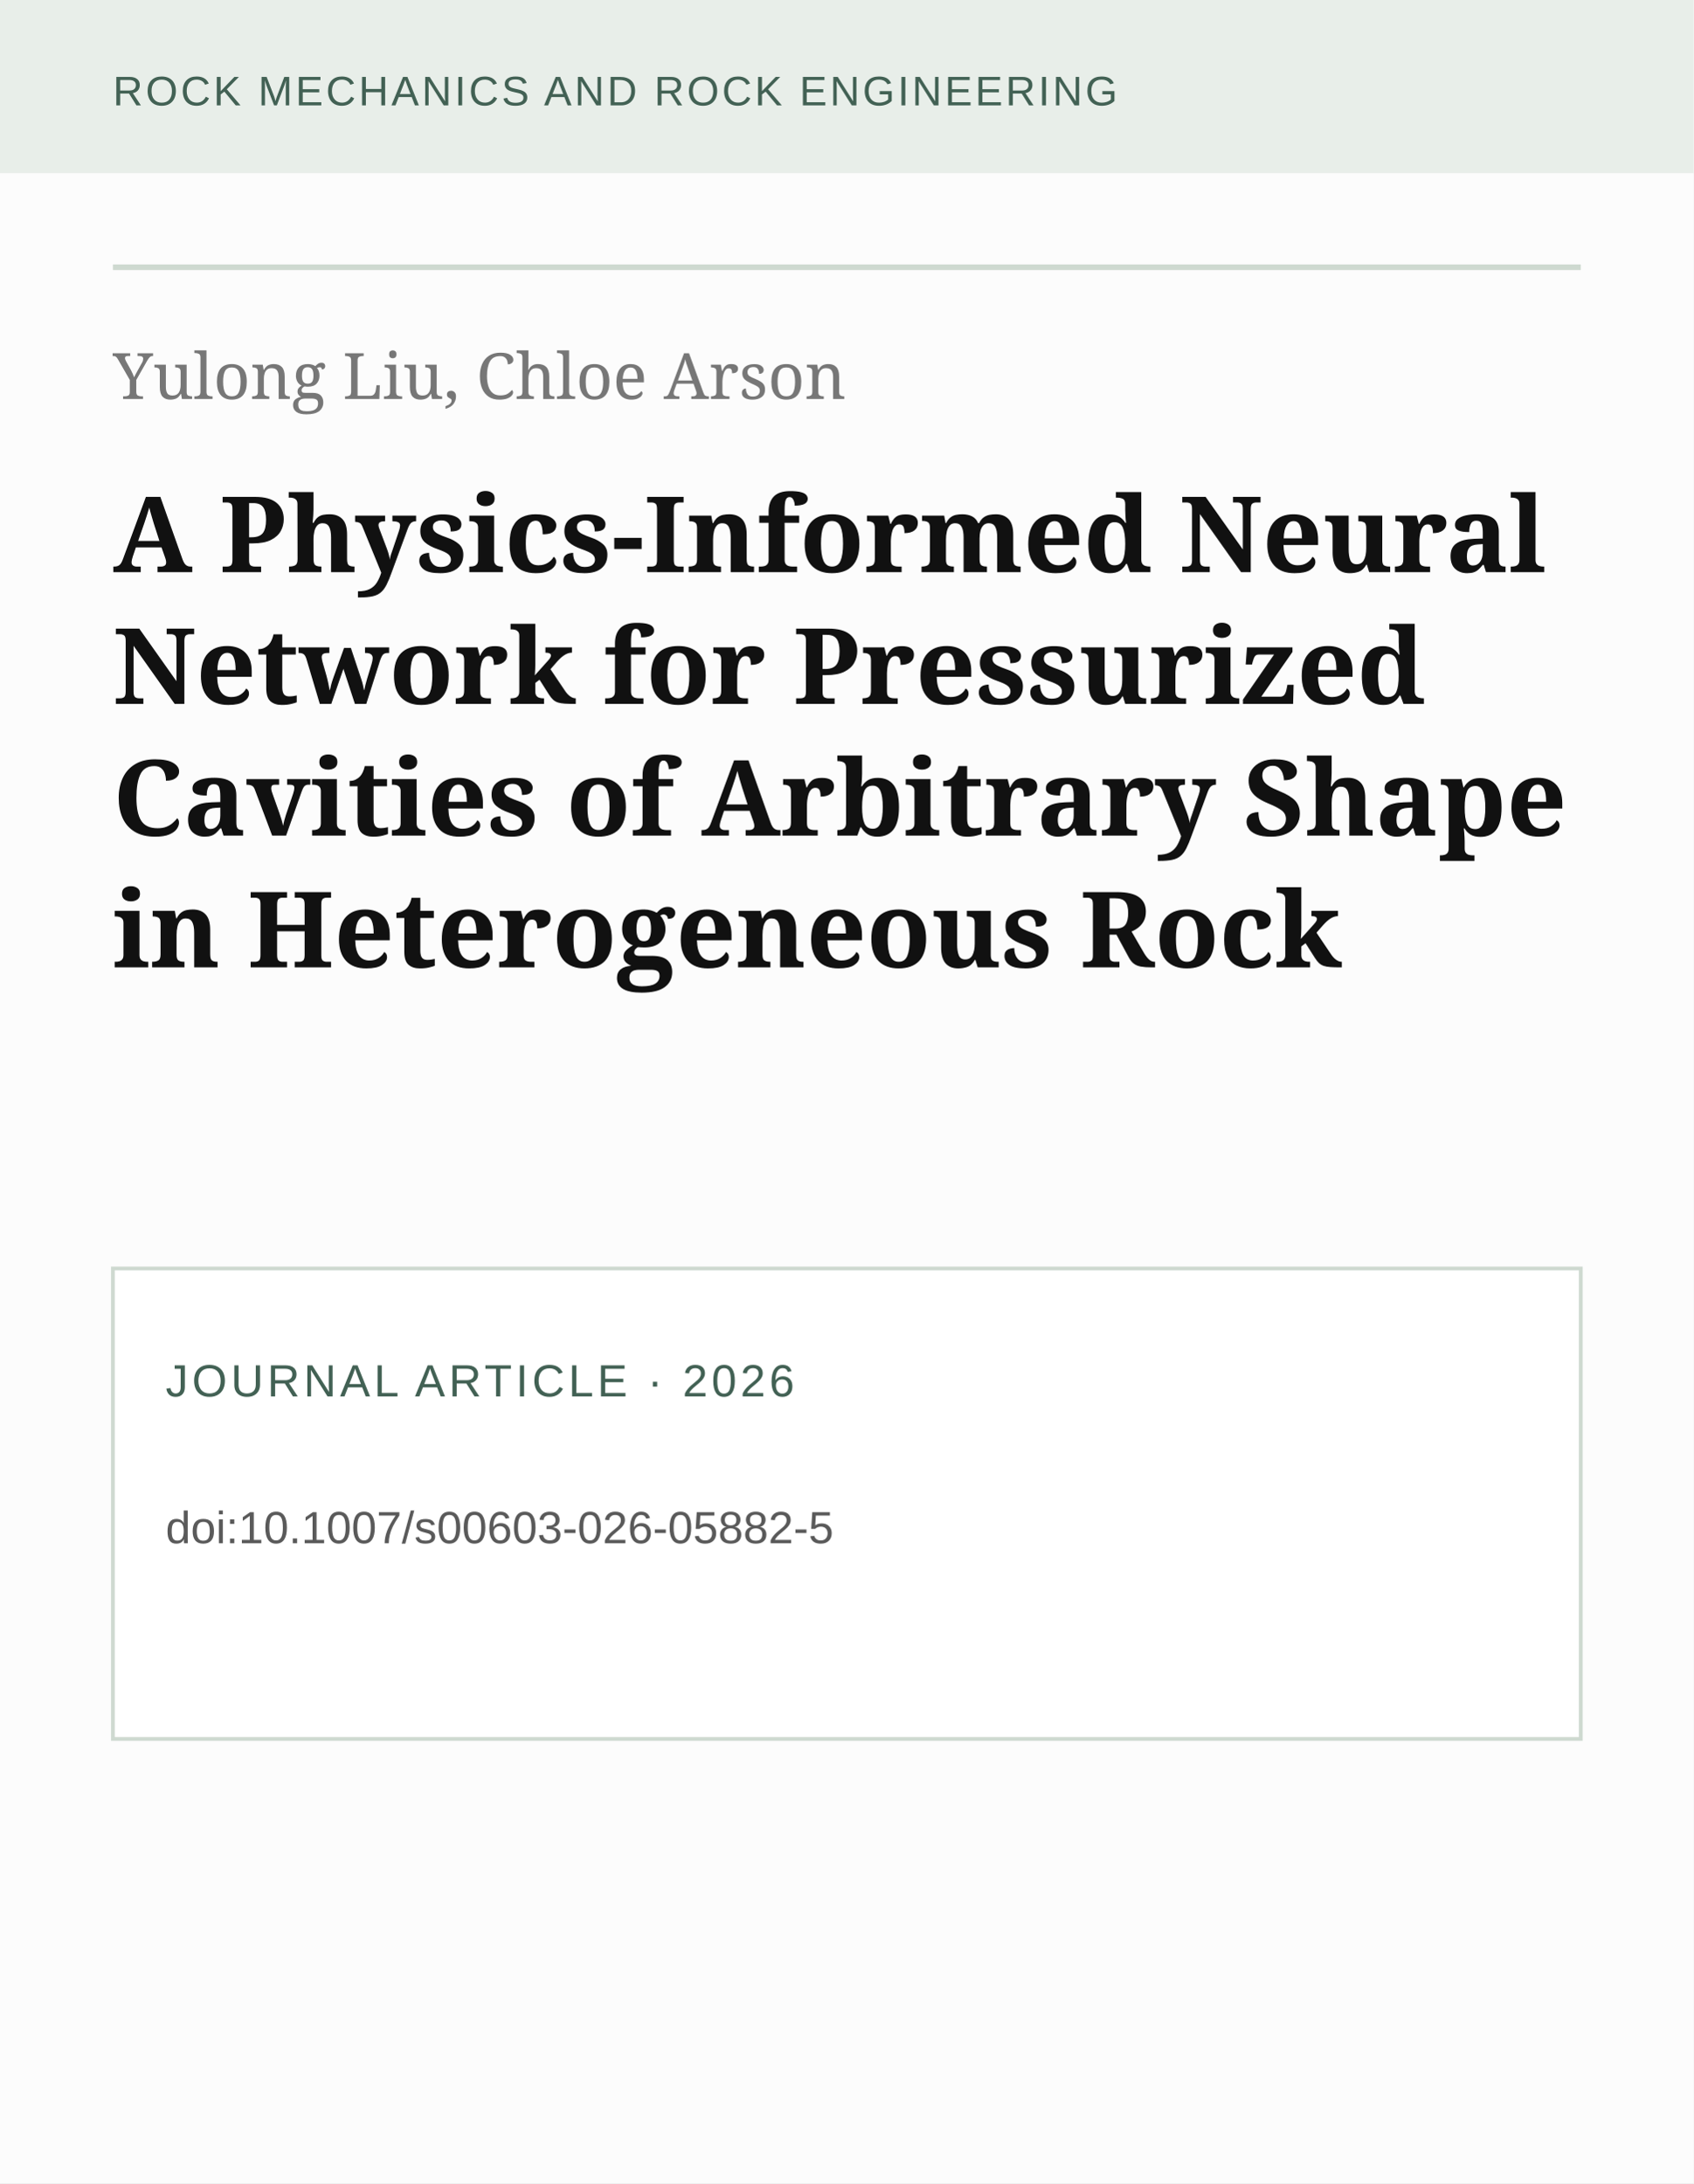
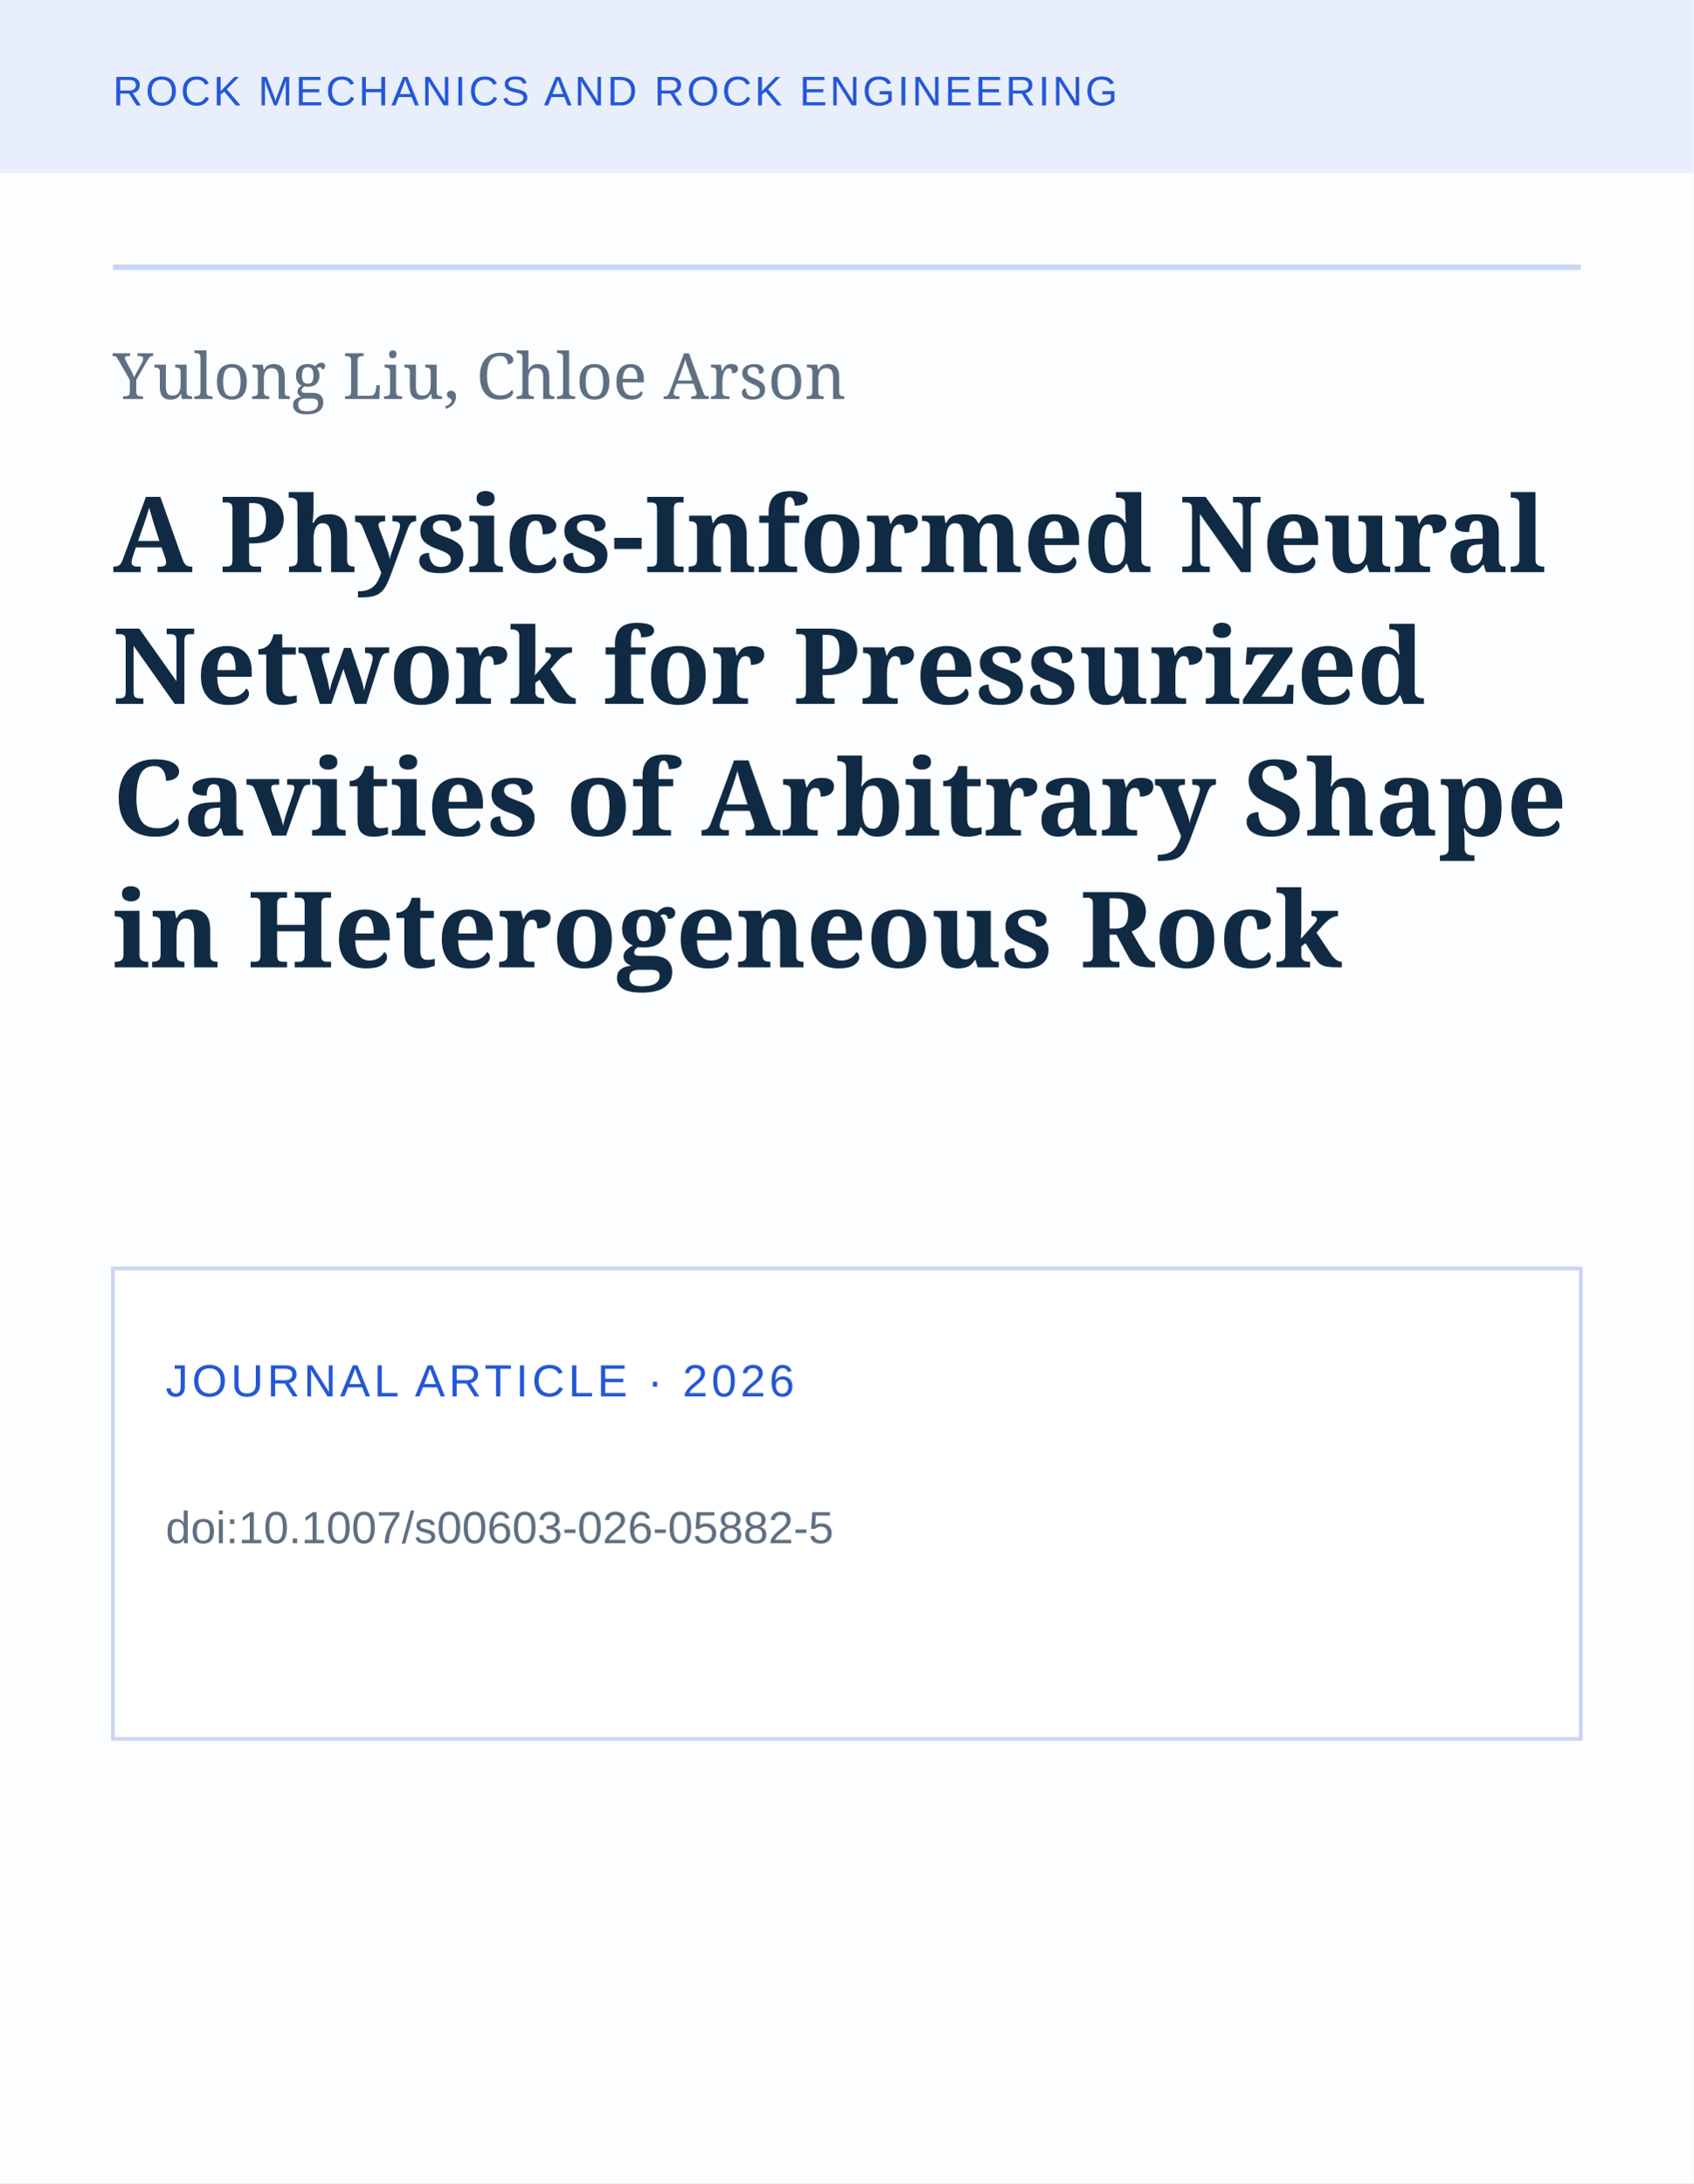
<svg xmlns="http://www.w3.org/2000/svg" viewBox="0 0 900 1160" role="img" aria-labelledby="title desc">
-   <rect width="900" height="1160" fill="#fcfcfc" />
-   <rect x="0" y="0" width="900" height="92" fill="#e8eee9" />
-   <text x="60" y="56" fill="#426154" font-family="Arial, Helvetica, sans-serif" font-size="22" letter-spacing="1.5">ROCK MECHANICS AND ROCK ENGINEERING</text>
-   <line x1="60" y1="142" x2="840" y2="142" stroke="#ced9d0" stroke-width="3" />
-   <text x="60" y="212" fill="#777777" font-family="Georgia, serif" font-size="34">Yulong Liu, Chloe Arson</text>
-   <text x="60" y="304" fill="#111111" font-family="Georgia, serif" font-size="56" font-weight="700">A Physics-Informed Neural</text>
-   <text x="60" y="374" fill="#111111" font-family="Georgia, serif" font-size="56" font-weight="700">Network for Pressurized</text>
-   <text x="60" y="444" fill="#111111" font-family="Georgia, serif" font-size="56" font-weight="700">Cavities of Arbitrary Shape</text>
-   <text x="60" y="514" fill="#111111" font-family="Georgia, serif" font-size="56" font-weight="700">in Heterogeneous Rock</text>
-   <rect x="60" y="674" width="780" height="250" fill="#ffffff" stroke="#ced9d0" stroke-width="2" />
-   <text x="88" y="742" fill="#426154" font-family="Arial, Helvetica, sans-serif" font-size="24" letter-spacing="2">JOURNAL ARTICLE · 2026</text>
-   <text x="88" y="820" fill="#5a5a5a" font-family="Arial, Helvetica, sans-serif" font-size="24">doi:10.1007/s00603-026-05882-5</text>
+   <rect width="900" height="1160" fill="#fbfdff" />
+   <rect x="0" y="0" width="900" height="92" fill="#e8eefc" />
+   <text x="60" y="56" fill="#2457d6" font-family="Arial, Helvetica, sans-serif" font-size="22" letter-spacing="1.5">ROCK MECHANICS AND ROCK ENGINEERING</text>
+   <line x1="60" y1="142" x2="840" y2="142" stroke="#c9d6f2" stroke-width="3" />
+   <text x="60" y="212" fill="#5f6f82" font-family="Georgia, serif" font-size="34">Yulong Liu, Chloe Arson</text>
+   <text x="60" y="304" fill="#102a43" font-family="Georgia, serif" font-size="56" font-weight="700">A Physics-Informed Neural</text>
+   <text x="60" y="374" fill="#102a43" font-family="Georgia, serif" font-size="56" font-weight="700">Network for Pressurized</text>
+   <text x="60" y="444" fill="#102a43" font-family="Georgia, serif" font-size="56" font-weight="700">Cavities of Arbitrary Shape</text>
+   <text x="60" y="514" fill="#102a43" font-family="Georgia, serif" font-size="56" font-weight="700">in Heterogeneous Rock</text>
+   <rect x="60" y="674" width="780" height="250" fill="#ffffff" stroke="#c9d6f2" stroke-width="2" />
+   <text x="88" y="742" fill="#2457d6" font-family="Arial, Helvetica, sans-serif" font-size="24" letter-spacing="2">JOURNAL ARTICLE · 2026</text>
+   <text x="88" y="820" fill="#5f6f82" font-family="Arial, Helvetica, sans-serif" font-size="24">doi:10.1007/s00603-026-05882-5</text>
</svg>
